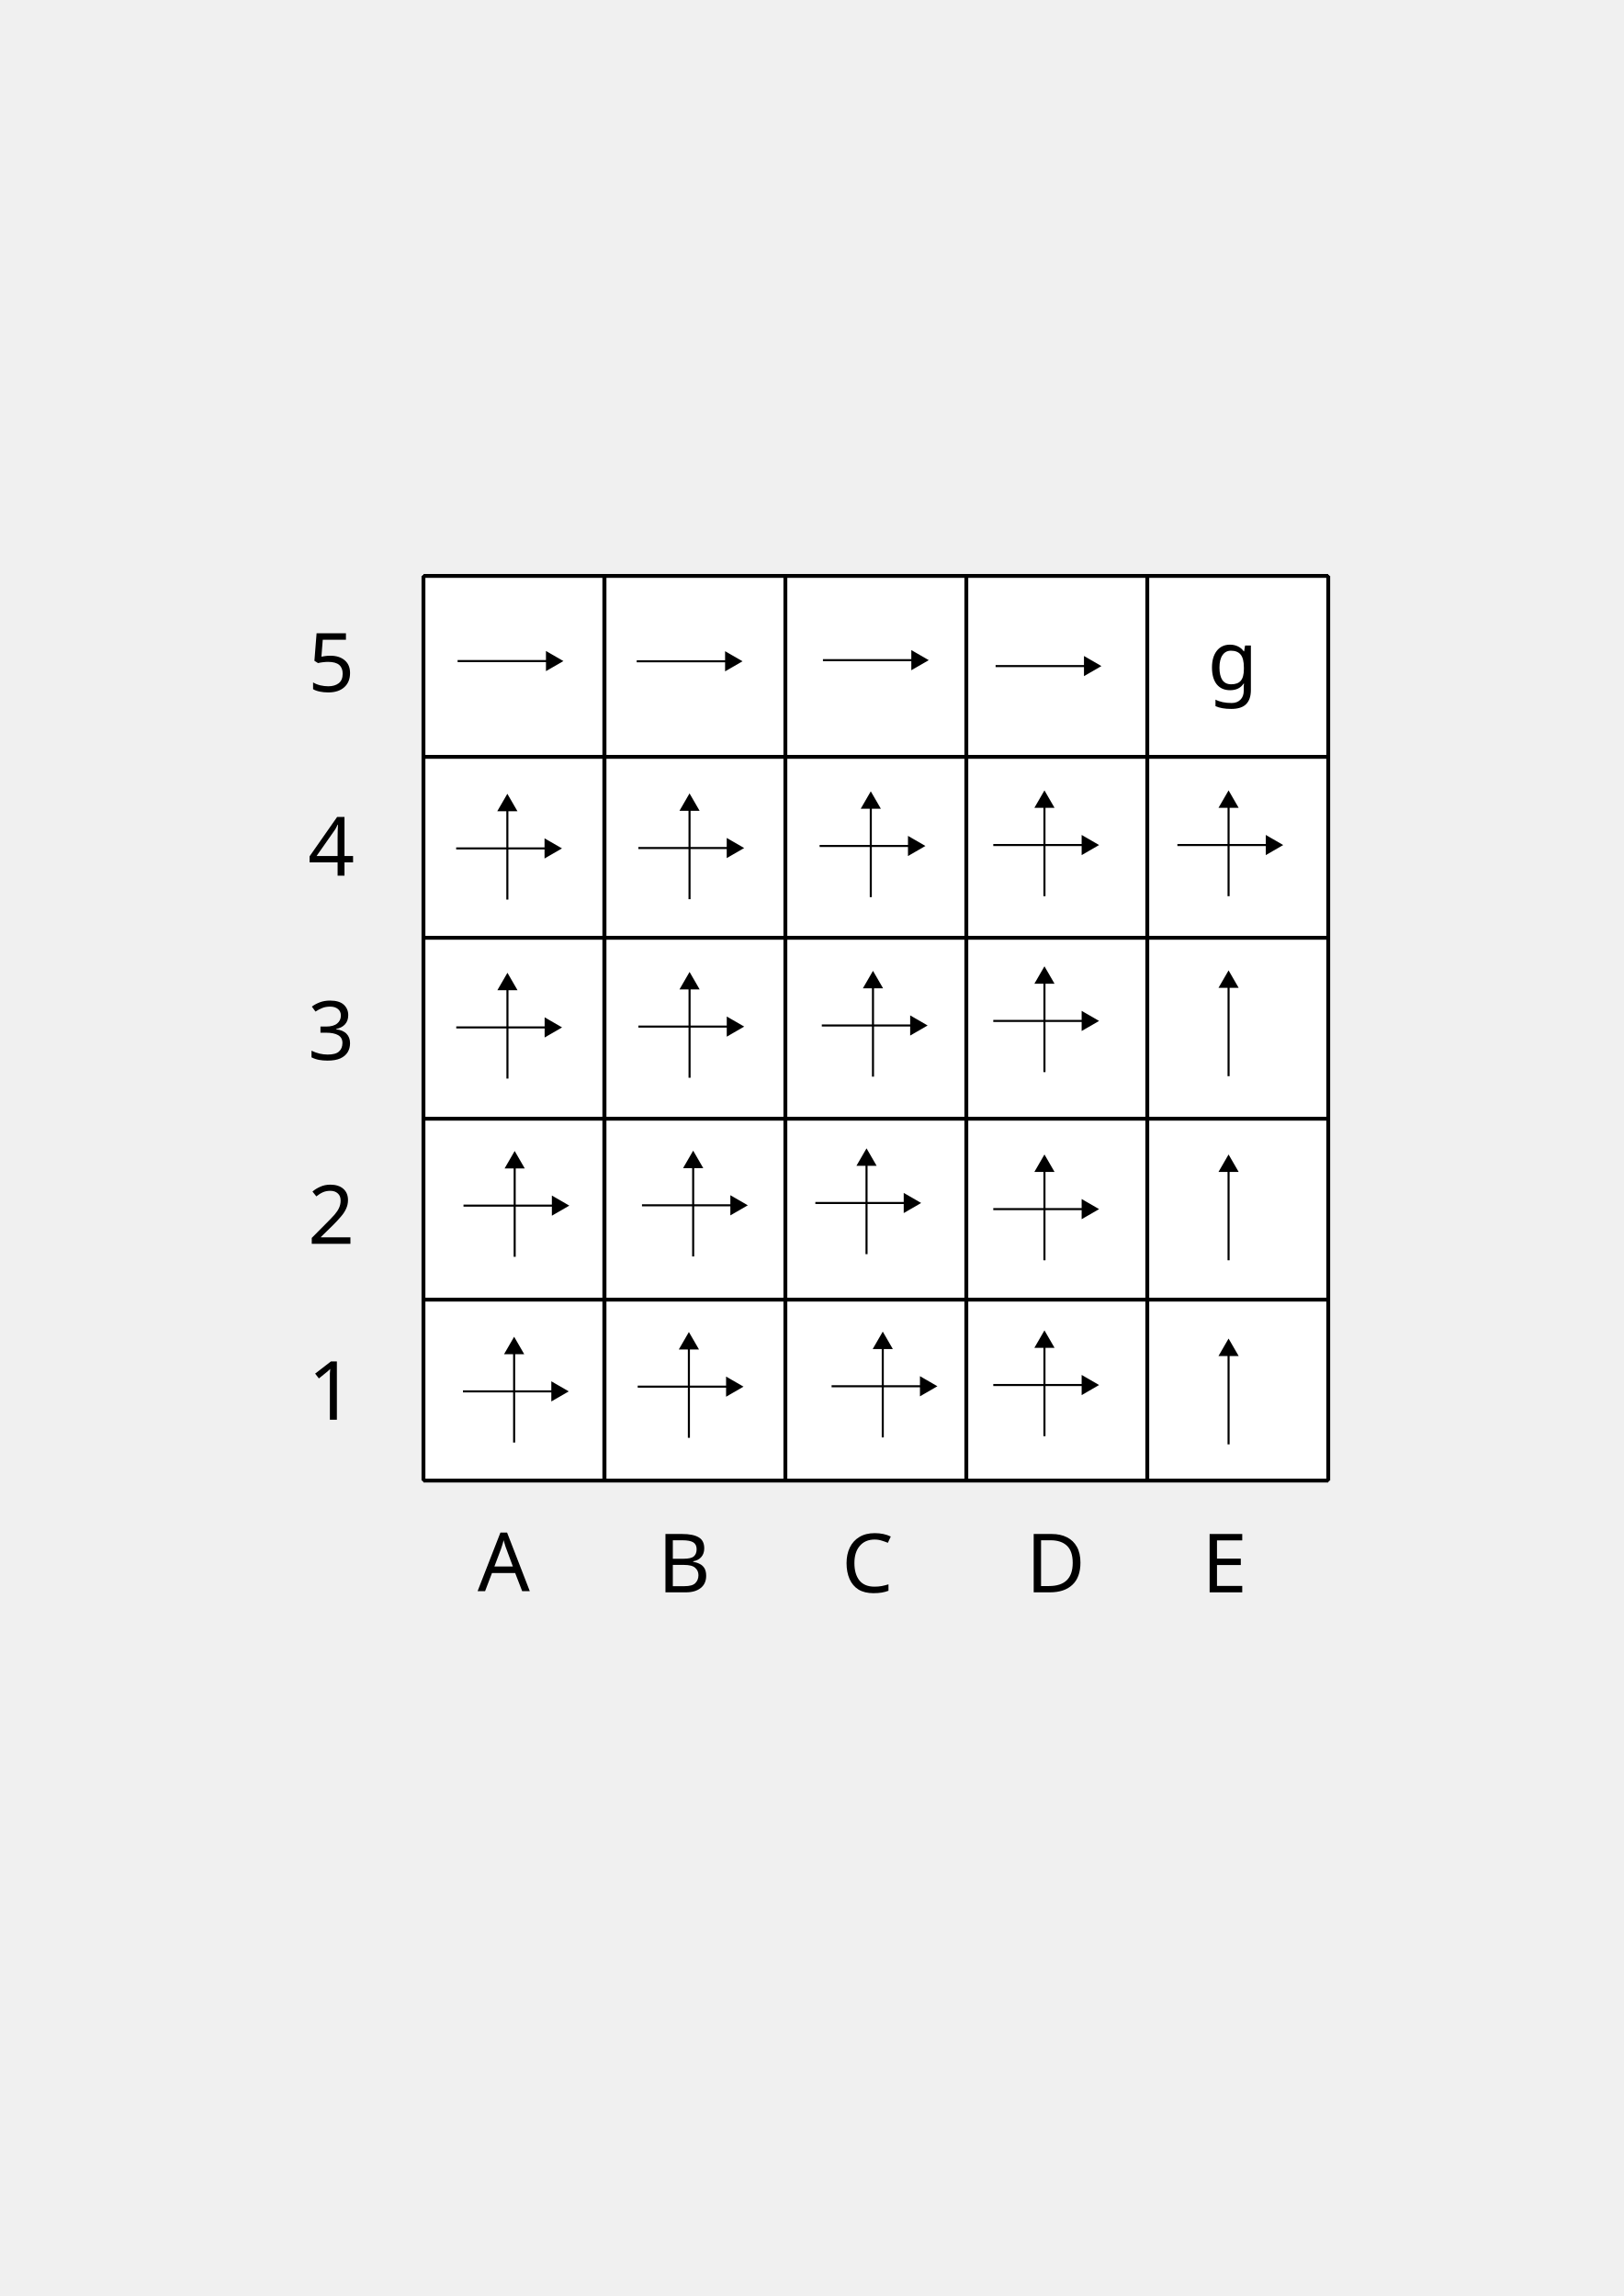
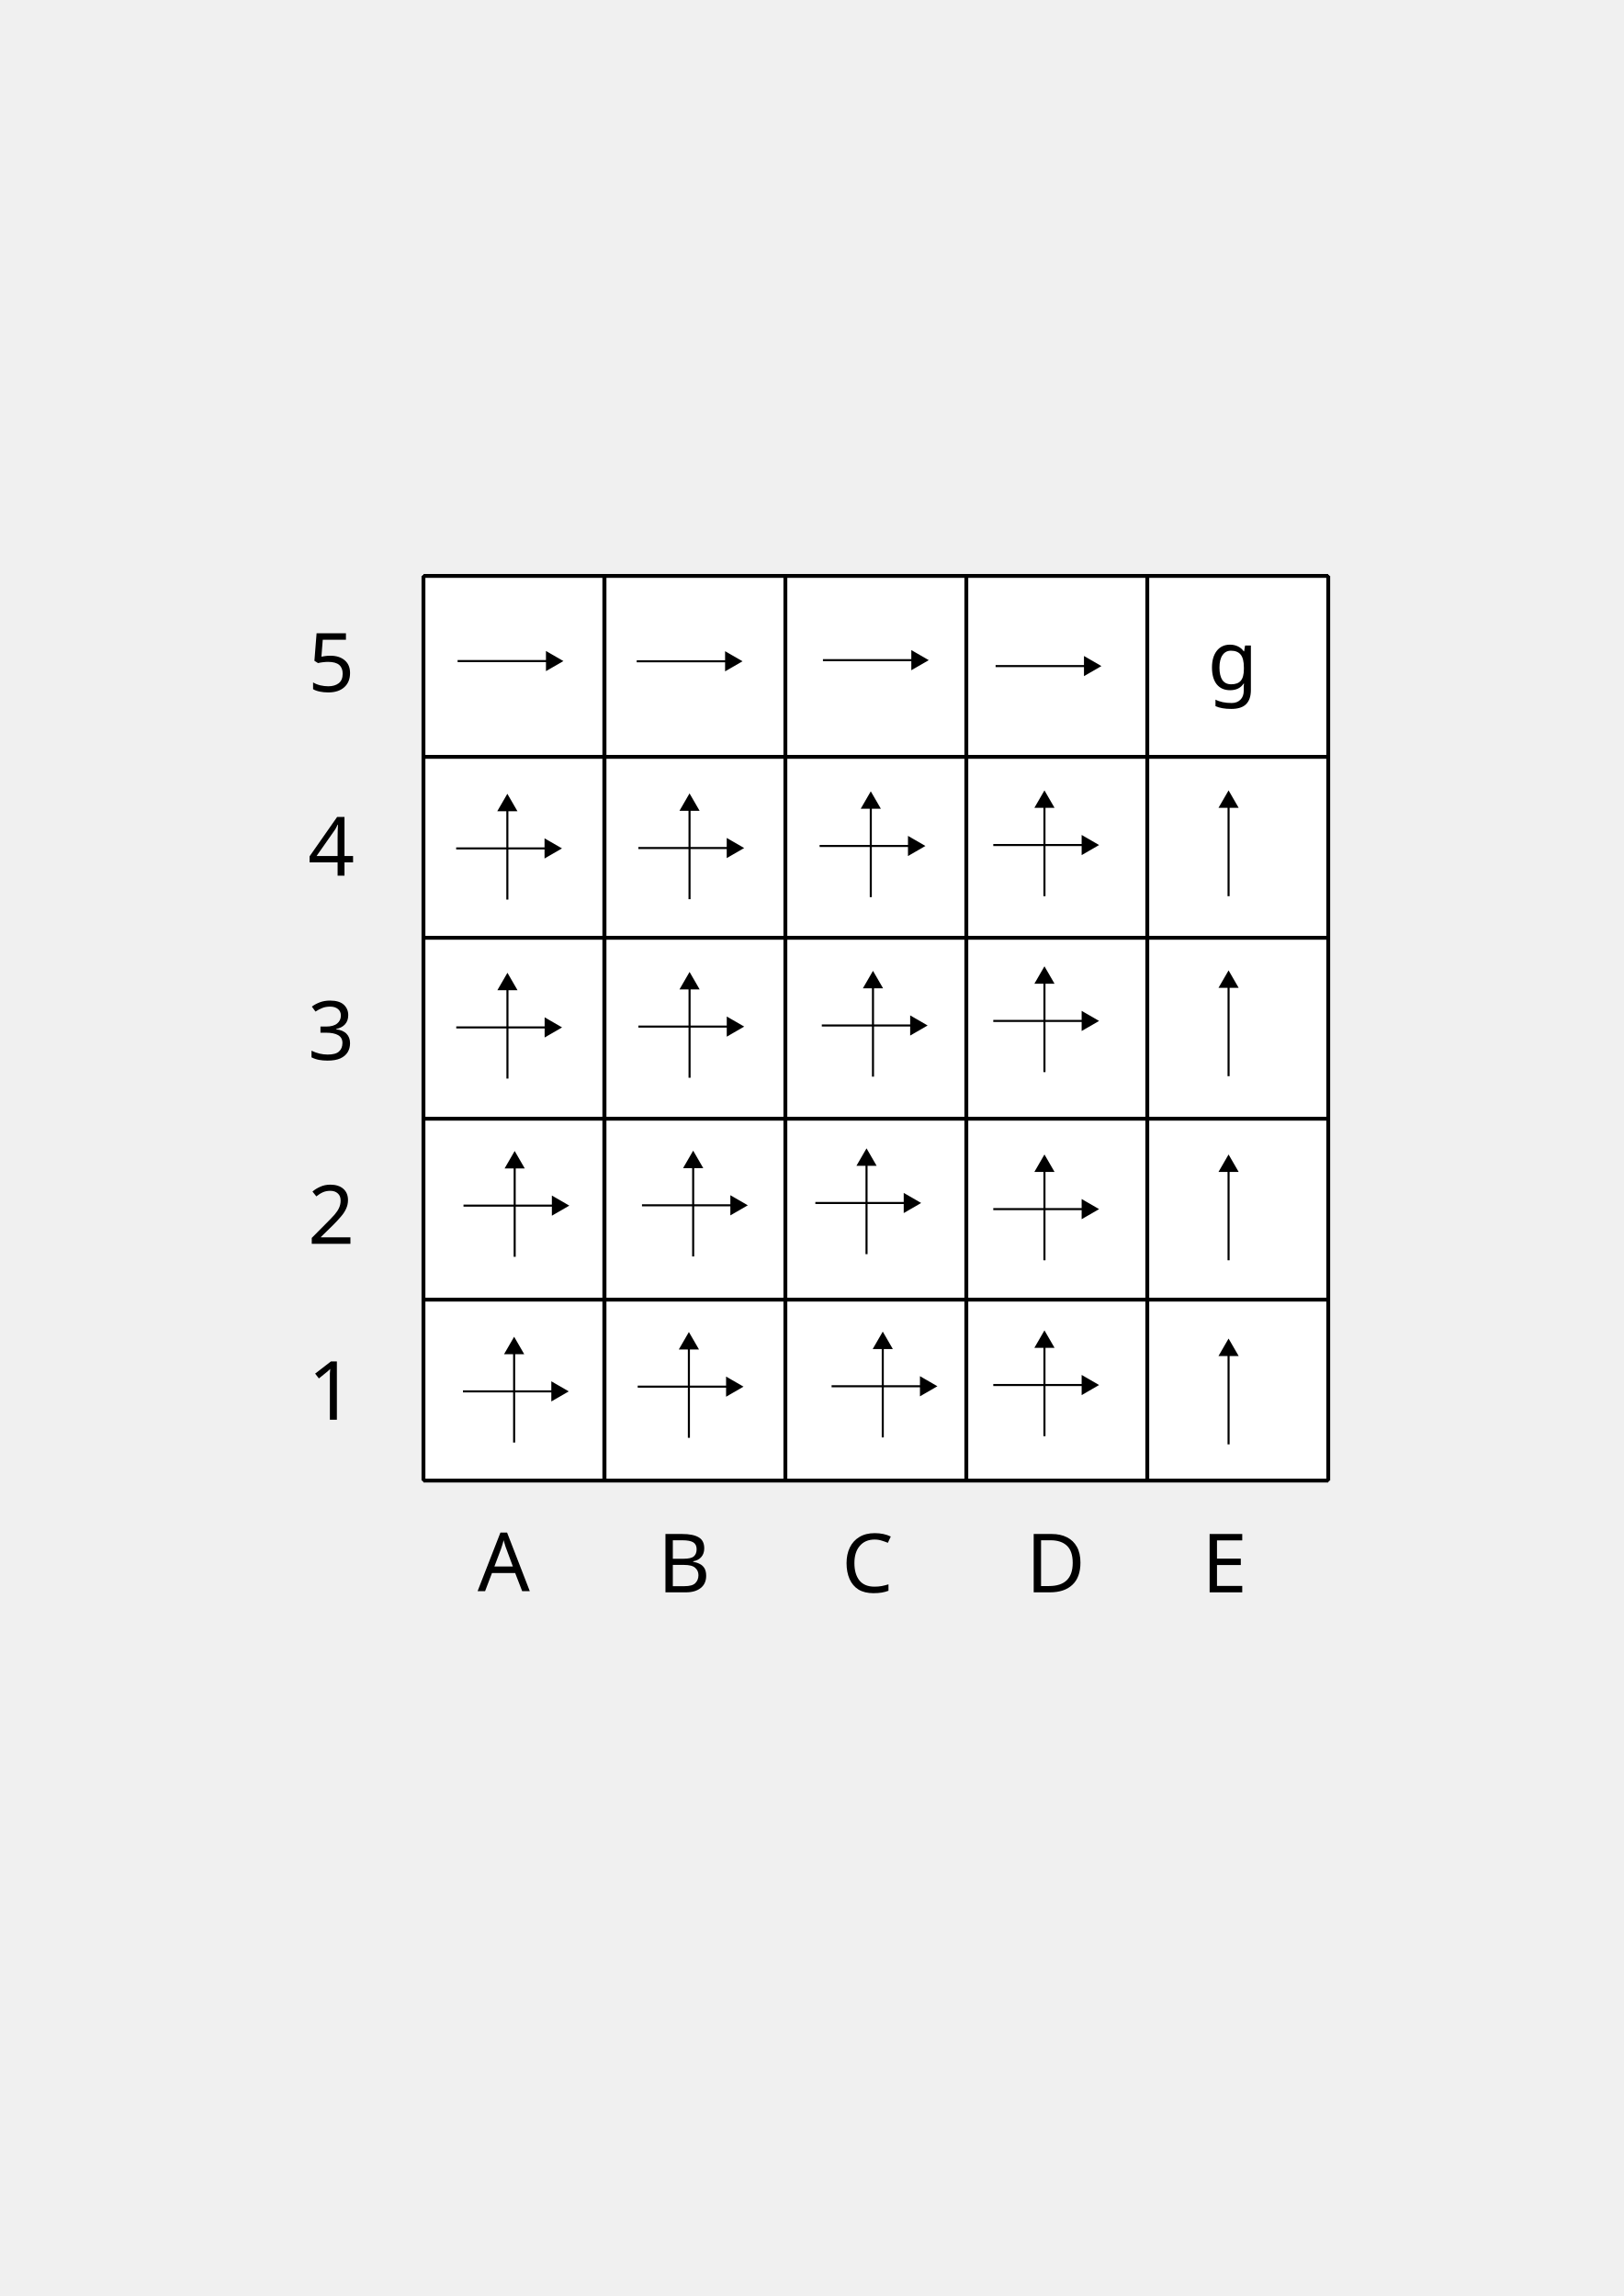
<svg xmlns="http://www.w3.org/2000/svg" width="210mm" height="297mm" viewBox="0 0 210 297" version="1.1" id="svg5">
  <defs id="defs2">
    <marker style="overflow:visible" id="marker1742" refX="0.0" refY="0.0" orient="auto">
      <path transform="scale(0.8)" style="fill-rule:evenodd;fill:context-stroke;stroke:context-stroke;stroke-width:1.0pt" d="M 5.77,0.0 L -2.88,5.0 L -2.88,-5.0 L 5.77,0.0 z " id="path1740" />
    </marker>
    <marker style="overflow:visible" id="EmptyTriangleInS" refX="0.0" refY="0.0" orient="auto">
      <path transform="scale(-0.2) translate(-3.0,0)" style="fill-rule:evenodd;fill:context-fill;stroke:context-stroke;stroke-width:1.0pt" d="M 5.77,0.0 L -2.88,5.0 L -2.88,-5.0 L 5.77,0.0 z " id="path1474" />
    </marker>
    <marker style="overflow:visible" id="TriangleOutL" refX="0.0" refY="0.0" orient="auto">
      <path transform="scale(0.8)" style="fill-rule:evenodd;fill:context-stroke;stroke:context-stroke;stroke-width:1.0pt" d="M 5.77,0.0 L -2.88,5.0 L -2.88,-5.0 L 5.77,0.0 z " id="path1459" />
    </marker>
    <marker style="overflow:visible" id="marker1742-1" refX="0" refY="0" orient="auto">
      <path transform="scale(0.8)" style="fill:context-stroke;fill-rule:evenodd;stroke:context-stroke;stroke-width:1pt" d="M 5.77,0 -2.88,5 V -5 Z" id="path1740-5" />
    </marker>
    <marker style="overflow:visible" id="marker2319" refX="0" refY="0" orient="auto">
      <path transform="scale(0.8)" style="fill:context-stroke;fill-rule:evenodd;stroke:context-stroke;stroke-width:1pt" d="M 5.77,0 -2.88,5 V -5 Z" id="path2317" />
    </marker>
    <marker style="overflow:visible" id="marker1742-9" refX="0" refY="0" orient="auto">
      <path transform="scale(0.8)" style="fill:context-stroke;fill-rule:evenodd;stroke:context-stroke;stroke-width:1pt" d="M 5.77,0 -2.88,5 V -5 Z" id="path1740-0" />
    </marker>
    <marker style="overflow:visible" id="marker2319-9" refX="0" refY="0" orient="auto">
      <path transform="scale(0.8)" style="fill:context-stroke;fill-rule:evenodd;stroke:context-stroke;stroke-width:1pt" d="M 5.77,0 -2.88,5 V -5 Z" id="path2317-1" />
    </marker>
    <marker style="overflow:visible" id="marker1742-11" refX="0" refY="0" orient="auto">
      <path transform="scale(0.8)" style="fill:context-stroke;fill-rule:evenodd;stroke:context-stroke;stroke-width:1pt" d="M 5.77,0 -2.88,5 V -5 Z" id="path1740-59" />
    </marker>
    <marker style="overflow:visible" id="marker2319-7" refX="0" refY="0" orient="auto">
      <path transform="scale(0.8)" style="fill:context-stroke;fill-rule:evenodd;stroke:context-stroke;stroke-width:1pt" d="M 5.77,0 -2.88,5 V -5 Z" id="path2317-7" />
    </marker>
    <marker style="overflow:visible" id="marker1742-12" refX="0" refY="0" orient="auto">
      <path transform="scale(0.8)" style="fill:context-stroke;fill-rule:evenodd;stroke:context-stroke;stroke-width:1pt" d="M 5.77,0 -2.88,5 V -5 Z" id="path1740-9" />
    </marker>
    <marker style="overflow:visible" id="marker2319-3" refX="0" refY="0" orient="auto">
      <path transform="scale(0.8)" style="fill:context-stroke;fill-rule:evenodd;stroke:context-stroke;stroke-width:1pt" d="M 5.77,0 -2.88,5 V -5 Z" id="path2317-9" />
    </marker>
    <marker style="overflow:visible" id="marker1742-8" refX="0" refY="0" orient="auto">
      <path transform="scale(0.8)" style="fill:context-stroke;fill-rule:evenodd;stroke:context-stroke;stroke-width:1pt" d="M 5.77,0 -2.88,5 V -5 Z" id="path1740-50" />
    </marker>
    <marker style="overflow:visible" id="marker2319-96" refX="0" refY="0" orient="auto">
      <path transform="scale(0.8)" style="fill:context-stroke;fill-rule:evenodd;stroke:context-stroke;stroke-width:1pt" d="M 5.77,0 -2.88,5 V -5 Z" id="path2317-3" />
    </marker>
    <marker style="overflow:visible" id="marker1742-6" refX="0" refY="0" orient="auto">
      <path transform="scale(0.8)" style="fill:context-stroke;fill-rule:evenodd;stroke:context-stroke;stroke-width:1pt" d="M 5.77,0 -2.88,5 V -5 Z" id="path1740-1" />
    </marker>
    <marker style="overflow:visible" id="marker2319-1" refX="0" refY="0" orient="auto">
      <path transform="scale(0.8)" style="fill:context-stroke;fill-rule:evenodd;stroke:context-stroke;stroke-width:1pt" d="M 5.77,0 -2.88,5 V -5 Z" id="path2317-5" />
    </marker>
    <marker style="overflow:visible" id="marker1742-10" refX="0" refY="0" orient="auto">
      <path transform="scale(0.8)" style="fill:context-stroke;fill-rule:evenodd;stroke:context-stroke;stroke-width:1pt" d="M 5.77,0 -2.88,5 V -5 Z" id="path1740-3" />
    </marker>
    <marker style="overflow:visible" id="marker2319-0" refX="0" refY="0" orient="auto">
      <path transform="scale(0.8)" style="fill:context-stroke;fill-rule:evenodd;stroke:context-stroke;stroke-width:1pt" d="M 5.77,0 -2.88,5 V -5 Z" id="path2317-4" />
    </marker>
    <marker style="overflow:visible" id="marker1742-7" refX="0" refY="0" orient="auto">
      <path transform="scale(0.8)" style="fill:context-stroke;fill-rule:evenodd;stroke:context-stroke;stroke-width:1pt" d="M 5.77,0 -2.88,5 V -5 Z" id="path1740-6" />
    </marker>
    <marker style="overflow:visible" id="marker2319-31" refX="0" refY="0" orient="auto">
      <path transform="scale(0.8)" style="fill:context-stroke;fill-rule:evenodd;stroke:context-stroke;stroke-width:1pt" d="M 5.77,0 -2.88,5 V -5 Z" id="path2317-75" />
    </marker>
    <marker style="overflow:visible" id="marker1742-17" refX="0" refY="0" orient="auto">
      <path transform="scale(0.8)" style="fill:context-stroke;fill-rule:evenodd;stroke:context-stroke;stroke-width:1pt" d="M 5.77,0 -2.88,5 V -5 Z" id="path1740-8" />
    </marker>
    <marker style="overflow:visible" id="marker2319-5" refX="0" refY="0" orient="auto">
      <path transform="scale(0.8)" style="fill:context-stroke;fill-rule:evenodd;stroke:context-stroke;stroke-width:1pt" d="M 5.77,0 -2.88,5 V -5 Z" id="path2317-74" />
    </marker>
    <marker style="overflow:visible" id="marker1742-7-9" refX="0" refY="0" orient="auto">
      <path transform="scale(0.8)" style="fill:context-stroke;fill-rule:evenodd;stroke:context-stroke;stroke-width:1pt" d="M 5.77,0 -2.88,5 V -5 Z" id="path1740-6-7" />
    </marker>
    <marker style="overflow:visible" id="marker1742-7-9-3" refX="0" refY="0" orient="auto">
      <path transform="scale(0.8)" style="fill:context-stroke;fill-rule:evenodd;stroke:context-stroke;stroke-width:1pt" d="M 5.77,0 -2.88,5 V -5 Z" id="path1740-6-7-8" />
    </marker>
    <marker style="overflow:visible" id="marker1742-7-9-3-3" refX="0" refY="0" orient="auto">
      <path transform="scale(0.8)" style="fill:context-stroke;fill-rule:evenodd;stroke:context-stroke;stroke-width:1pt" d="M 5.77,0 -2.88,5 V -5 Z" id="path1740-6-7-8-1" />
    </marker>
  </defs>
  <g id="layer2">
    <rect style="fill:#ffffff;fill-opacity:1;stroke:#000000;stroke-width:0.265;stroke-miterlimit:4;stroke-dasharray:none" id="rect3270" width="117.02" height="117.02" x="54.767" y="74.499" />
  </g>
  <g id="layer1">
    <path style="fill:none;stroke:#000000;stroke-width:0.5;stroke-linecap:butt;stroke-linejoin:miter;stroke-miterlimit:4;stroke-dasharray:none;stroke-opacity:1" d="M 54.767,74.499 V 191.519" id="path1611" />
    <path style="fill:none;stroke:#000000;stroke-width:0.5;stroke-linecap:butt;stroke-linejoin:miter;stroke-miterlimit:4;stroke-dasharray:none;stroke-opacity:1" d="M 171.787,74.499 V 191.519" id="path1791" />
    <path style="fill:none;stroke:#000000;stroke-width:0.5;stroke-linecap:butt;stroke-linejoin:miter;stroke-miterlimit:4;stroke-dasharray:none;stroke-opacity:1" d="M 54.767,74.499 H 171.787" id="path1813" />
    <path style="fill:none;stroke:#000000;stroke-width:0.5;stroke-linecap:butt;stroke-linejoin:miter;stroke-miterlimit:4;stroke-dasharray:none;stroke-opacity:1" d="M 54.767,191.519 H 171.787" id="path1835" />
    <path style="fill:none;stroke:#000000;stroke-width:0.5;stroke-linecap:butt;stroke-linejoin:miter;stroke-miterlimit:4;stroke-dasharray:none;stroke-opacity:1" d="M 78.171,74.499 V 191.519" id="path1857" />
    <path style="fill:none;stroke:#000000;stroke-width:0.5;stroke-linecap:butt;stroke-linejoin:miter;stroke-miterlimit:4;stroke-dasharray:none;stroke-opacity:1" d="M 78.171,74.499 V 191.519" id="path1901" />
    <path style="fill:none;stroke:#000000;stroke-width:0.5;stroke-linecap:butt;stroke-linejoin:miter;stroke-miterlimit:4;stroke-dasharray:none;stroke-opacity:1" d="M 101.575,74.499 V 191.519" id="path2041" />
    <path style="fill:none;stroke:#000000;stroke-width:0.5;stroke-linecap:butt;stroke-linejoin:miter;stroke-miterlimit:4;stroke-dasharray:none;stroke-opacity:1" d="M 124.979,74.499 V 191.519" id="path2063" />
    <path style="fill:none;stroke:#000000;stroke-width:0.5;stroke-linecap:butt;stroke-linejoin:miter;stroke-miterlimit:4;stroke-dasharray:none;stroke-opacity:1" d="M 148.383,74.499 V 191.519" id="path2187" />
    <path style="fill:none;stroke:#000000;stroke-width:0.5;stroke-linecap:butt;stroke-linejoin:miter;stroke-miterlimit:4;stroke-dasharray:none;stroke-opacity:1" d="M 54.767,97.903 H 171.787" id="path2209" />
    <path style="fill:none;stroke:#000000;stroke-width:0.5;stroke-linecap:butt;stroke-linejoin:miter;stroke-miterlimit:4;stroke-dasharray:none;stroke-opacity:1" d="M 54.767,121.307 H 171.787" id="path2231" />
    <path style="fill:none;stroke:#000000;stroke-width:0.5;stroke-linecap:butt;stroke-linejoin:miter;stroke-miterlimit:4;stroke-dasharray:none;stroke-opacity:1" d="M 54.767,144.711 H 171.787" id="path2253" />
    <path style="fill:none;stroke:#000000;stroke-width:0.5;stroke-linecap:butt;stroke-linejoin:miter;stroke-miterlimit:4;stroke-dasharray:none;stroke-opacity:1" d="M 54.767,168.115 H 171.787" id="path2297" />
    <text xml:space="preserve" style="font-style:normal;font-weight:normal;font-size:10.583px;line-height:1.25;font-family:sans-serif;fill:#000000;fill-opacity:1;stroke:none;stroke-width:0.265" x="61.771" y="205.827" id="text3482">
      <tspan id="tspan3480" style="stroke-width:0.265" x="61.771" y="205.827">A</tspan>
    </text>
    <text xml:space="preserve" style="font-style:normal;font-weight:normal;font-size:10.583px;line-height:1.25;font-family:sans-serif;fill:#000000;fill-opacity:1;stroke:none;stroke-width:0.265" x="85.034" y="205.979" id="text3482-4">
      <tspan id="tspan3480-9" style="stroke-width:0.265" x="85.034" y="205.979">B</tspan>
    </text>
    <text xml:space="preserve" style="font-style:normal;font-weight:normal;font-size:10.583px;line-height:1.25;font-family:sans-serif;fill:#000000;fill-opacity:1;stroke:none;stroke-width:0.265" x="108.847" y="205.979" id="text3816">
      <tspan id="tspan3814" style="stroke-width:0.265" x="108.847" y="205.979">C</tspan>
    </text>
    <text xml:space="preserve" style="font-style:normal;font-weight:normal;font-size:10.583px;line-height:1.25;font-family:sans-serif;fill:#000000;fill-opacity:1;stroke:none;stroke-width:0.265" x="132.659" y="205.979" id="text3938">
      <tspan id="tspan3936" style="stroke-width:0.265" x="132.659" y="205.979">D</tspan>
    </text>
    <text xml:space="preserve" style="font-style:normal;font-weight:normal;font-size:10.583px;line-height:1.25;font-family:sans-serif;fill:#000000;fill-opacity:1;stroke:none;stroke-width:0.265" x="155.413" y="205.979" id="text4198">
      <tspan id="tspan4196" style="stroke-width:0.265" x="155.413" y="205.979">E</tspan>
    </text>
    <text xml:space="preserve" style="font-style:normal;font-weight:normal;font-size:10.583px;line-height:1.25;font-family:sans-serif;fill:#000000;fill-opacity:1;stroke:none;stroke-width:0.265" x="39.821" y="183.652" id="text4608">
      <tspan id="tspan4606" style="stroke-width:0.265" x="39.821" y="183.652">1</tspan>
    </text>
    <text xml:space="preserve" style="font-style:normal;font-weight:normal;font-size:10.583px;line-height:1.25;font-family:sans-serif;fill:#000000;fill-opacity:1;stroke:none;stroke-width:0.265" x="39.821" y="160.898" id="text4730">
      <tspan id="tspan4728" style="stroke-width:0.265" x="39.821" y="160.898">2</tspan>
    </text>
    <text xml:space="preserve" style="font-style:normal;font-weight:normal;font-size:10.583px;line-height:1.25;font-family:sans-serif;fill:#000000;fill-opacity:1;stroke:none;stroke-width:0.265" x="39.821" y="137.086" id="text4750">
      <tspan id="tspan4748" style="stroke-width:0.265" x="39.821" y="137.086">3</tspan>
    </text>
    <text xml:space="preserve" style="font-style:normal;font-weight:normal;font-size:10.583px;line-height:1.25;font-family:sans-serif;fill:#000000;fill-opacity:1;stroke:none;stroke-width:0.265" x="39.821" y="113.274" id="text4770">
      <tspan id="tspan4768" style="stroke-width:0.265" x="39.821" y="113.274">4</tspan>
    </text>
    <text xml:space="preserve" style="font-style:normal;font-weight:normal;font-size:10.583px;line-height:1.25;font-family:sans-serif;fill:#000000;fill-opacity:1;stroke:none;stroke-width:0.265" x="39.821" y="89.461" id="text4790">
      <tspan id="tspan4788" style="stroke-width:0.265" x="39.821" y="89.461">5</tspan>
    </text>
    <text xml:space="preserve" style="font-style:normal;font-weight:normal;font-size:10.583px;line-height:1.25;font-family:sans-serif;fill:#000000;fill-opacity:1;stroke:none;stroke-width:0.265" x="156.17" y="89.172" id="text12836">
      <tspan id="tspan12834" style="stroke-width:0.265" x="156.17" y="89.172">g</tspan>
    </text>
    <path style="fill:none;stroke:#000000;stroke-width:0.265;stroke-linecap:butt;stroke-linejoin:miter;stroke-miterlimit:4;stroke-dasharray:none;stroke-opacity:1;marker-end:url(#marker1742)" d="M 158.897,115.929 V 103.747" id="path1233" />
    <path style="fill:none;stroke:#000000;stroke-width:0.265;stroke-linecap:butt;stroke-linejoin:miter;stroke-miterlimit:4;stroke-dasharray:none;stroke-opacity:1;marker-end:url(#marker1742)" d="M 158.897,139.212 V 127.031" id="path1972" />
    <path style="fill:none;stroke:#000000;stroke-width:0.265;stroke-linecap:butt;stroke-linejoin:miter;stroke-miterlimit:4;stroke-dasharray:none;stroke-opacity:1;marker-end:url(#marker1742)" d="M 158.897,163.024 V 150.843" id="path1998" />
    <path style="fill:none;stroke:#000000;stroke-width:0.265;stroke-linecap:butt;stroke-linejoin:miter;stroke-miterlimit:4;stroke-dasharray:none;stroke-opacity:1;marker-end:url(#marker1742)" d="M 158.897,186.837 V 174.656" id="path2024" />
-     <path style="fill:none;stroke:#000000;stroke-width:0.265;stroke-linecap:butt;stroke-linejoin:miter;stroke-miterlimit:4;stroke-dasharray:none;stroke-opacity:1;marker-end:url(#marker1742)" d="m 152.277,109.309 h 12.181" id="path2050" />
    <path style="fill:none;stroke:#000000;stroke-width:0.265;stroke-linecap:butt;stroke-linejoin:miter;stroke-miterlimit:4;stroke-dasharray:none;stroke-opacity:1;marker-end:url(#marker1742)" d="M 135.084,115.929 V 103.747" id="path2086" />
    <path style="fill:none;stroke:#000000;stroke-width:0.265;stroke-linecap:butt;stroke-linejoin:miter;stroke-miterlimit:4;stroke-dasharray:none;stroke-opacity:1;marker-end:url(#marker1742)" d="m 128.465,109.309 h 12.181" id="path2092" />
    <path style="fill:none;stroke:#000000;stroke-width:0.265;stroke-linecap:butt;stroke-linejoin:miter;stroke-miterlimit:4;stroke-dasharray:none;stroke-opacity:1;marker-end:url(#marker1742-1)" d="M 112.072,162.232 V 150.05" id="path2296-9" />
    <path style="fill:none;stroke:#000000;stroke-width:0.265;stroke-linecap:butt;stroke-linejoin:miter;stroke-miterlimit:4;stroke-dasharray:none;stroke-opacity:1;marker-end:url(#marker1742-1)" d="m 105.452,155.612 h 12.181" id="path2302-4" />
    <path style="fill:none;stroke:#000000;stroke-width:0.265;stroke-linecap:butt;stroke-linejoin:miter;stroke-miterlimit:4;stroke-dasharray:none;stroke-opacity:1;marker-end:url(#marker1742-9)" d="M 89.651,162.532 V 150.35" id="path2296-7" />
    <path style="fill:none;stroke:#000000;stroke-width:0.265;stroke-linecap:butt;stroke-linejoin:miter;stroke-miterlimit:4;stroke-dasharray:none;stroke-opacity:1;marker-end:url(#marker1742-9)" d="m 83.031,155.912 h 12.181" id="path2302-7" />
    <path style="fill:none;stroke:#000000;stroke-width:0.265;stroke-linecap:butt;stroke-linejoin:miter;stroke-miterlimit:4;stroke-dasharray:none;stroke-opacity:1;marker-end:url(#marker1742-11)" d="M 66.566,162.574 V 150.392" id="path2296-6" />
    <path style="fill:none;stroke:#000000;stroke-width:0.265;stroke-linecap:butt;stroke-linejoin:miter;stroke-miterlimit:4;stroke-dasharray:none;stroke-opacity:1;marker-end:url(#marker1742-11)" d="m 59.946,155.954 h 12.181" id="path2302-73" />
    <path style="fill:none;stroke:#000000;stroke-width:0.265;stroke-linecap:butt;stroke-linejoin:miter;stroke-miterlimit:4;stroke-dasharray:none;stroke-opacity:1;marker-end:url(#marker1742)" d="M 135.084,138.683 V 126.501" id="path2128" />
    <path style="fill:none;stroke:#000000;stroke-width:0.265;stroke-linecap:butt;stroke-linejoin:miter;stroke-miterlimit:4;stroke-dasharray:none;stroke-opacity:1;marker-end:url(#marker1742)" d="m 128.465,132.063 h 12.181" id="path2134" />
    <path style="fill:none;stroke:#000000;stroke-width:0.265;stroke-linecap:butt;stroke-linejoin:miter;stroke-miterlimit:4;stroke-dasharray:none;stroke-opacity:1;marker-end:url(#marker1742)" d="M 135.084,163.024 V 150.843" id="path2170" />
    <path style="fill:none;stroke:#000000;stroke-width:0.265;stroke-linecap:butt;stroke-linejoin:miter;stroke-miterlimit:4;stroke-dasharray:none;stroke-opacity:1;marker-end:url(#marker1742)" d="m 128.465,156.405 h 12.181" id="path2176" />
    <path style="fill:none;stroke:#000000;stroke-width:0.265;stroke-linecap:butt;stroke-linejoin:miter;stroke-miterlimit:4;stroke-dasharray:none;stroke-opacity:1;marker-end:url(#marker1742)" d="M 135.084,185.779 V 173.597" id="path2212" />
    <path style="fill:none;stroke:#000000;stroke-width:0.265;stroke-linecap:butt;stroke-linejoin:miter;stroke-miterlimit:4;stroke-dasharray:none;stroke-opacity:1;marker-end:url(#marker1742)" d="m 128.465,179.159 h 12.181" id="path2218" />
    <path style="fill:none;stroke:#000000;stroke-width:0.265;stroke-linecap:butt;stroke-linejoin:miter;stroke-miterlimit:4;stroke-dasharray:none;stroke-opacity:1;marker-end:url(#marker1742)" d="M 114.172,185.939 V 173.757" id="path2254" />
    <path style="fill:none;stroke:#000000;stroke-width:0.265;stroke-linecap:butt;stroke-linejoin:miter;stroke-miterlimit:4;stroke-dasharray:none;stroke-opacity:1;marker-end:url(#marker1742)" d="m 107.552,179.319 h 12.181" id="path2260" />
    <path style="fill:none;stroke:#000000;stroke-width:0.265;stroke-linecap:butt;stroke-linejoin:miter;stroke-miterlimit:4;stroke-dasharray:none;stroke-opacity:1;marker-end:url(#marker1742)" d="M 89.097,185.99 V 173.809" id="path2296" />
    <path style="fill:none;stroke:#000000;stroke-width:0.265;stroke-linecap:butt;stroke-linejoin:miter;stroke-miterlimit:4;stroke-dasharray:none;stroke-opacity:1;marker-end:url(#marker1742)" d="m 82.477,179.37 h 12.181" id="path2302" />
    <path style="fill:none;stroke:#000000;stroke-width:0.265;stroke-linecap:butt;stroke-linejoin:miter;stroke-miterlimit:4;stroke-dasharray:none;stroke-opacity:1;marker-end:url(#marker1742)" d="M 66.495,186.602 V 174.421" id="path2338" />
    <path style="fill:none;stroke:#000000;stroke-width:0.265;stroke-linecap:butt;stroke-linejoin:miter;stroke-miterlimit:4;stroke-dasharray:none;stroke-opacity:1;marker-end:url(#marker1742)" d="m 59.875,179.983 h 12.181" id="path2344" />
    <path style="fill:none;stroke:#000000;stroke-width:0.265;stroke-linecap:butt;stroke-linejoin:miter;stroke-miterlimit:4;stroke-dasharray:none;stroke-opacity:1;marker-end:url(#marker1742-12)" d="M 65.63,139.521 V 127.34" id="path2296-0" />
    <path style="fill:none;stroke:#000000;stroke-width:0.265;stroke-linecap:butt;stroke-linejoin:miter;stroke-miterlimit:4;stroke-dasharray:none;stroke-opacity:1;marker-end:url(#marker1742-12)" d="m 59.01,132.901 h 12.181" id="path2302-8" />
    <path style="fill:none;stroke:#000000;stroke-width:0.265;stroke-linecap:butt;stroke-linejoin:miter;stroke-miterlimit:4;stroke-dasharray:none;stroke-opacity:1;marker-end:url(#marker1742-8)" d="M 89.184,139.414 V 127.233" id="path2296-8" />
    <path style="fill:none;stroke:#000000;stroke-width:0.265;stroke-linecap:butt;stroke-linejoin:miter;stroke-miterlimit:4;stroke-dasharray:none;stroke-opacity:1;marker-end:url(#marker1742-8)" d="m 82.565,132.794 h 12.181" id="path2302-5" />
    <path style="fill:none;stroke:#000000;stroke-width:0.265;stroke-linecap:butt;stroke-linejoin:miter;stroke-miterlimit:4;stroke-dasharray:none;stroke-opacity:1;marker-end:url(#marker1742-6)" d="M 112.907,139.271 V 127.089" id="path2296-98" />
    <path style="fill:none;stroke:#000000;stroke-width:0.265;stroke-linecap:butt;stroke-linejoin:miter;stroke-miterlimit:4;stroke-dasharray:none;stroke-opacity:1;marker-end:url(#marker1742-6)" d="m 106.287,132.651 h 12.181" id="path2302-48" />
    <path style="fill:none;stroke:#000000;stroke-width:0.265;stroke-linecap:butt;stroke-linejoin:miter;stroke-miterlimit:4;stroke-dasharray:none;stroke-opacity:1;marker-end:url(#marker1742-10)" d="M 112.623,116.049 V 103.867" id="path2296-4" />
    <path style="fill:none;stroke:#000000;stroke-width:0.265;stroke-linecap:butt;stroke-linejoin:miter;stroke-miterlimit:4;stroke-dasharray:none;stroke-opacity:1;marker-end:url(#marker1742-10)" d="m 106.003,109.429 h 12.181" id="path2302-44" />
    <path style="fill:none;stroke:#000000;stroke-width:0.265;stroke-linecap:butt;stroke-linejoin:miter;stroke-miterlimit:4;stroke-dasharray:none;stroke-opacity:1;marker-end:url(#marker1742-7)" d="M 89.18,116.316 V 104.135" id="path2296-96" />
    <path style="fill:none;stroke:#000000;stroke-width:0.265;stroke-linecap:butt;stroke-linejoin:miter;stroke-miterlimit:4;stroke-dasharray:none;stroke-opacity:1;marker-end:url(#marker1742-7)" d="M 82.56,109.696 H 94.742" id="path2302-2" />
    <path style="fill:none;stroke:#000000;stroke-width:0.265;stroke-linecap:butt;stroke-linejoin:miter;stroke-miterlimit:4;stroke-dasharray:none;stroke-opacity:1;marker-end:url(#marker1742-17)" d="M 65.618,116.366 V 104.185" id="path2296-1" />
    <path style="fill:none;stroke:#000000;stroke-width:0.265;stroke-linecap:butt;stroke-linejoin:miter;stroke-miterlimit:4;stroke-dasharray:none;stroke-opacity:1;marker-end:url(#marker1742-17)" d="m 58.998,109.746 h 12.181" id="path2302-85" />
    <path style="fill:none;stroke:#000000;stroke-width:0.265;stroke-linecap:butt;stroke-linejoin:miter;stroke-miterlimit:4;stroke-dasharray:none;stroke-opacity:1;marker-end:url(#marker1742-7)" d="m 59.182,85.512 h 12.181" id="path2888" />
    <path style="fill:none;stroke:#000000;stroke-width:0.265;stroke-linecap:butt;stroke-linejoin:miter;stroke-miterlimit:4;stroke-dasharray:none;stroke-opacity:1;marker-end:url(#marker1742-7-9)" d="m 82.349,85.54 h 12.181" id="path2888-5" />
    <path style="fill:none;stroke:#000000;stroke-width:0.265;stroke-linecap:butt;stroke-linejoin:miter;stroke-miterlimit:4;stroke-dasharray:none;stroke-opacity:1;marker-end:url(#marker1742-7-9-3)" d="m 106.435,85.395 h 12.181" id="path2888-5-8" />
    <path style="fill:none;stroke:#000000;stroke-width:0.265;stroke-linecap:butt;stroke-linejoin:miter;stroke-miterlimit:4;stroke-dasharray:none;stroke-opacity:1;marker-end:url(#marker1742-7-9-3-3)" d="M 128.765,86.16 H 140.947" id="path2888-5-8-8" />
  </g>
</svg>
